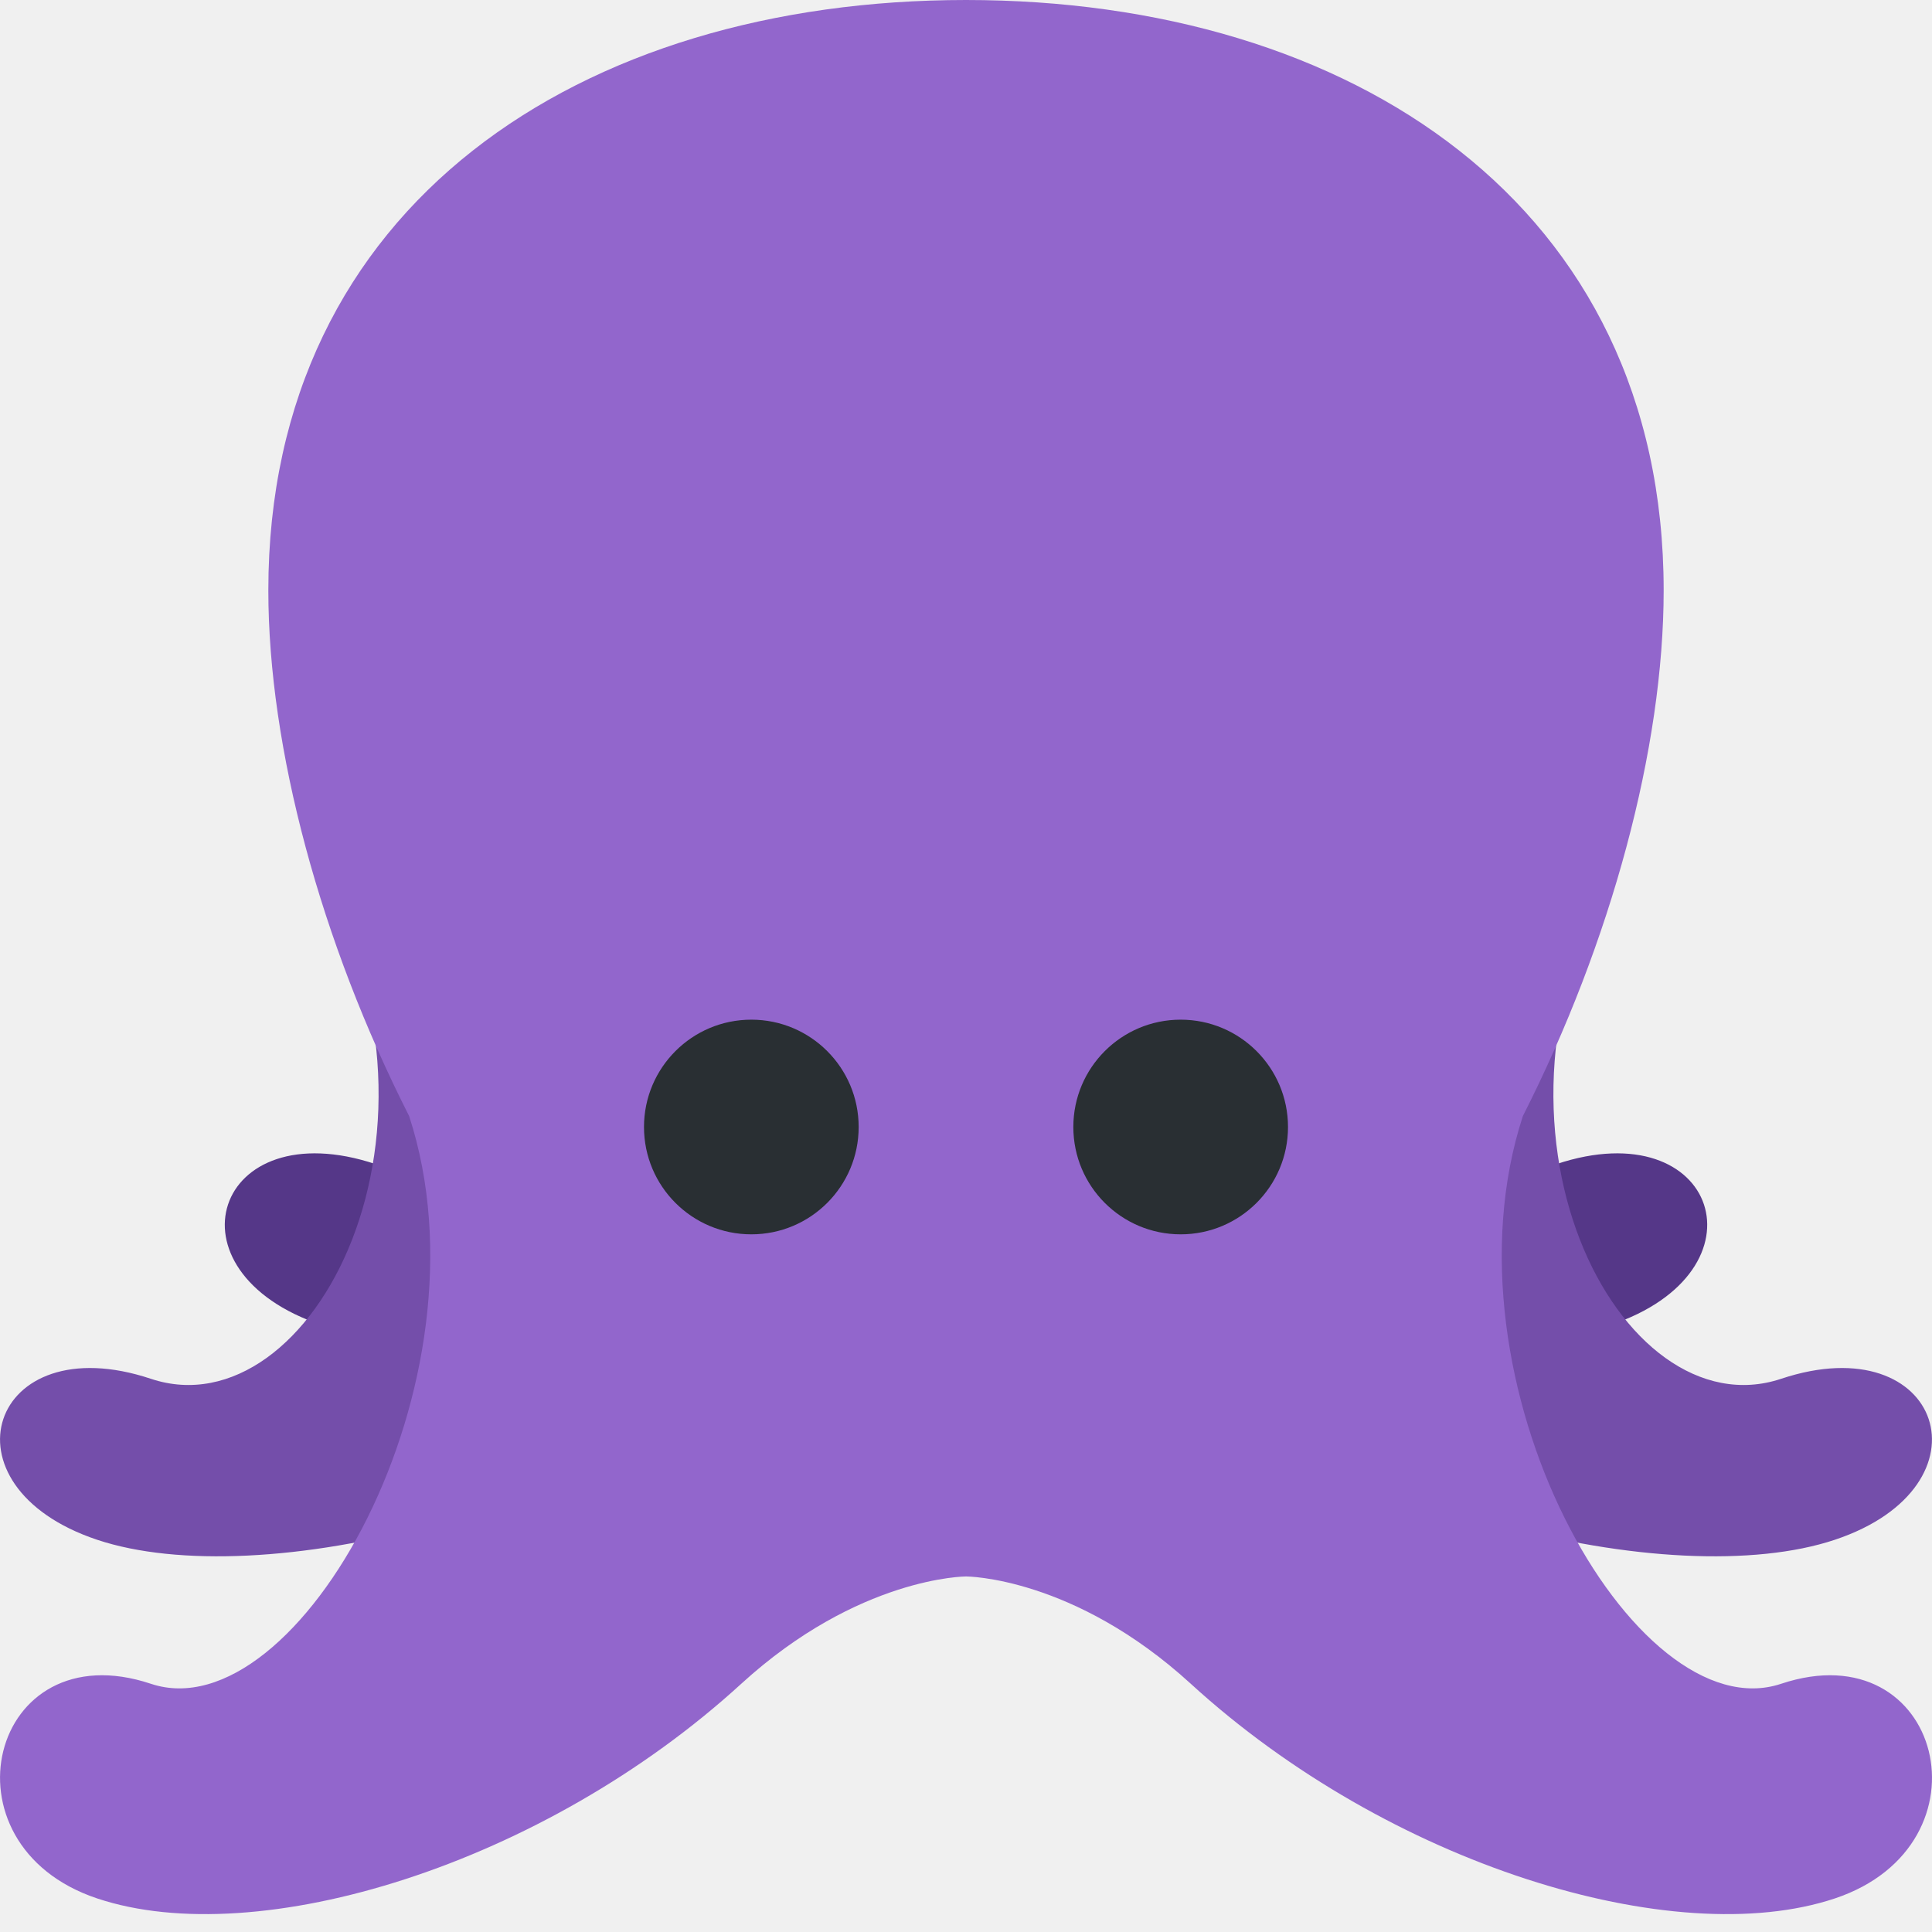
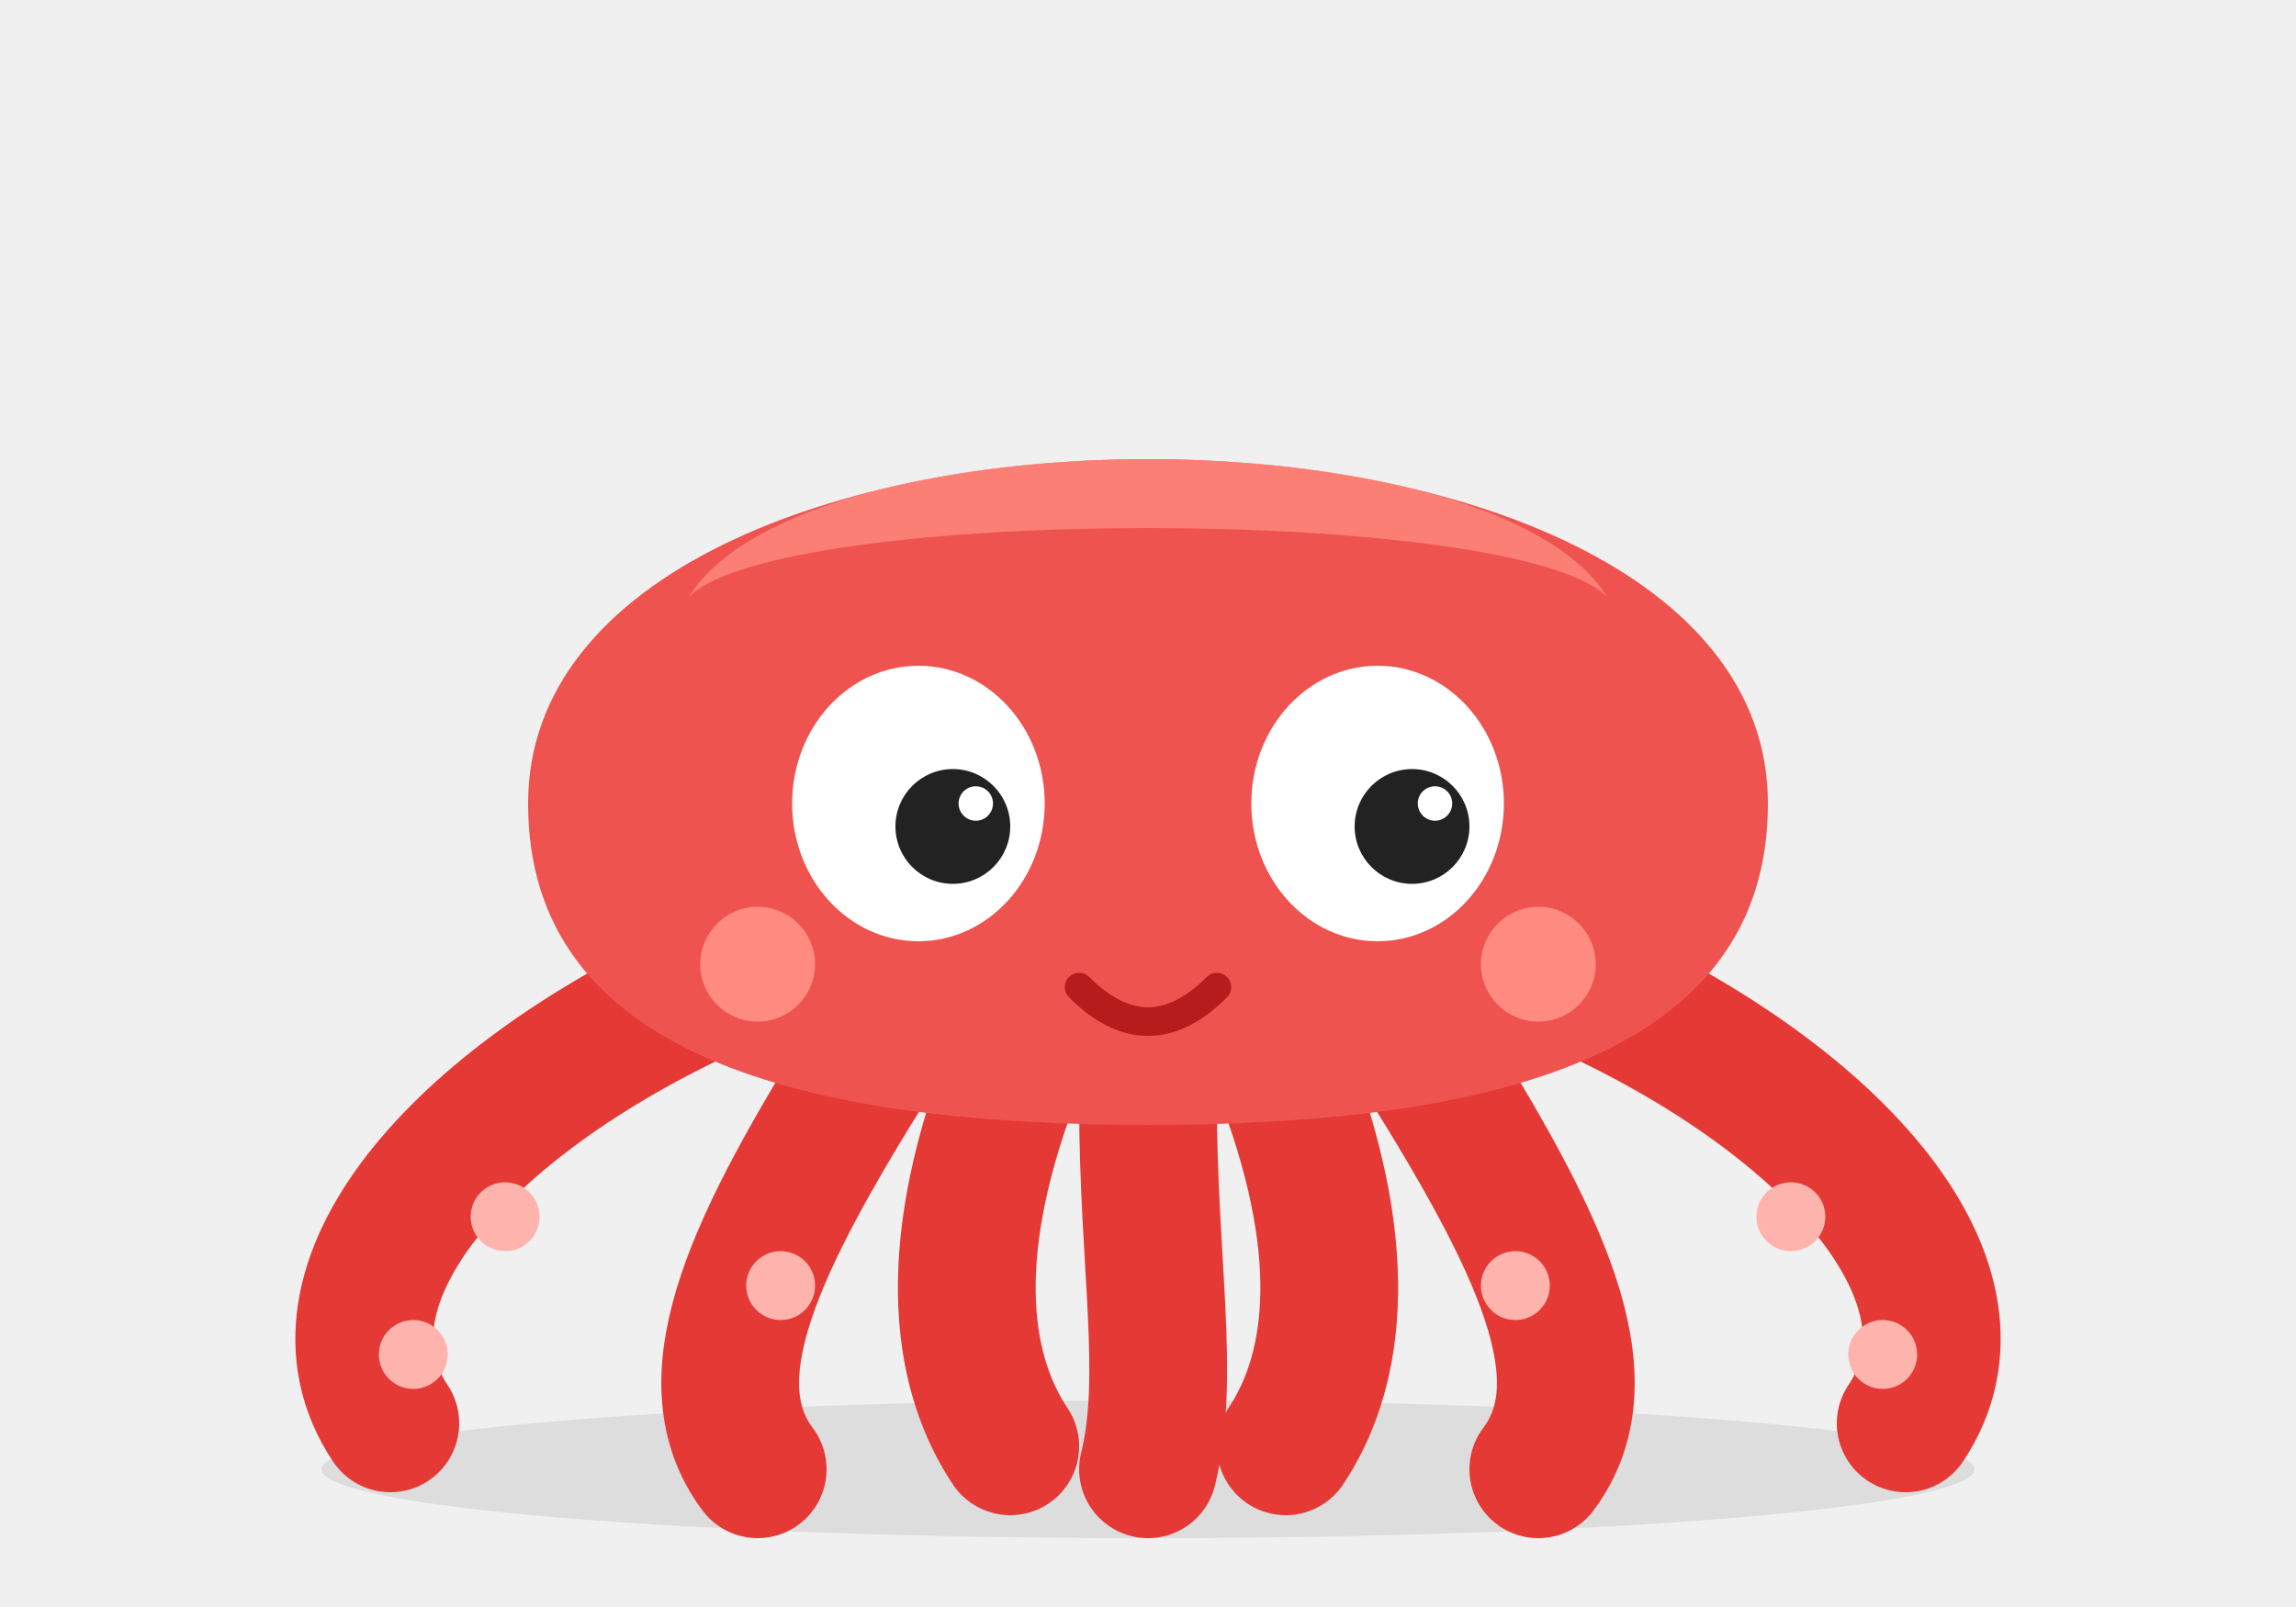
- <svg xmlns="http://www.w3.org/2000/svg" viewBox="0 0 36 36">
-   <path fill="#553788" d="M10 12c3 5 0 10.692-3 9.692s-4 2-1 3 9.465-.465 13-4c1-1 2-1 2-1L10 12z" />
-   <path fill="#553788" d="M26 12c-3 5 0 10.692 3 9.692s4 2 1 3-9.465-.465-13-4c-1-1-2-1-2-1L26 12z" />
-   <path fill="#744EAA" d="M30.188 16c-3 5 0 10.692 3 9.692s4 2 1 3-9.465-.465-13-4c-1-1-2-1-2-1l11-7.692zM5.812 16c3 5 0 10.692-3 9.692s-4 2-1 3 9.465-.465 13-4c1-1 2-1 2-1L5.812 16z" />
-   <path fill="#9266CC" d="M33.188 31.375c-2.729.91-6.425-5.626-4.812-10.578C30.022 17.554 31 13.94 31 11c0-7.18-5.82-11-13-11S5 3.82 5 11c0 2.94.978 6.554 2.624 9.797 1.613 4.952-2.083 11.488-4.812 10.578-3-1-4 3-1 4s8.31-.627 12-4c2.189-2 4.189-2 4.189-2s2 0 4.188 2c3.69 3.373 9 5 12 4s1.999-5-1.001-4z" />
-   <circle fill="#292F33" cx="14" cy="21" r="2" />
-   <circle fill="#292F33" cx="22" cy="21" r="2" />
+ <svg xmlns="http://www.w3.org/2000/svg" viewBox="0 0 200 140">
+   <ellipse cx="100" cy="128" rx="72" ry="6" fill="#000" opacity=".08" />
+   <g fill="none" stroke="#e53935" stroke-width="12" stroke-linecap="round">
+     <path d="M62 86 C40 96 26 112 34 124" />
+     <path d="M76 92 C66 108 60 120 66 128" />
+     <path d="M100 96 C100 110 102 120 100 128" />
+     <path d="M124 92 C134 108 140 120 134 128" />
+     <path d="M138 86 C160 96 174 112 166 124" />
+     <path d="M88 94 C82 110 84 120 88 126" />
+     <path d="M112 94 C118 110 116 120 112 126" />
+   </g>
+   <g fill="#ffb3ad">
+     <circle cx="44" cy="106" r="3" />
+     <circle cx="36" cy="118" r="3" />
+     <circle cx="156" cy="106" r="3" />
+     <circle cx="164" cy="118" r="3" />
+     <circle cx="68" cy="112" r="3" />
+     <circle cx="132" cy="112" r="3" />
+   </g>
+   <path d="M46 70 C46 30 154 30 154 70 C154 92 130 98 100 98 C70 98 46 92 46 70 Z" fill="#ef5350" />
+   <path d="M60 52 C70 36 130 36 140 52 C132 44 68 44 60 52 Z" fill="#ff8a80" opacity=".8" />
+   <ellipse cx="80" cy="70" rx="11" ry="12" fill="#fff" />
+   <ellipse cx="120" cy="70" rx="11" ry="12" fill="#fff" />
+   <circle cx="83" cy="72" r="5" fill="#222" />
+   <circle cx="123" cy="72" r="5" fill="#222" />
+   <circle cx="85" cy="70" r="1.5" fill="#fff" />
+   <circle cx="125" cy="70" r="1.5" fill="#fff" />
+   <circle cx="66" cy="84" r="5" fill="#ff8a80" />
+   <circle cx="134" cy="84" r="5" fill="#ff8a80" />
+   <path d="M94 86 Q100 92 106 86" fill="none" stroke="#b71c1c" stroke-width="2.5" stroke-linecap="round" />
</svg>
